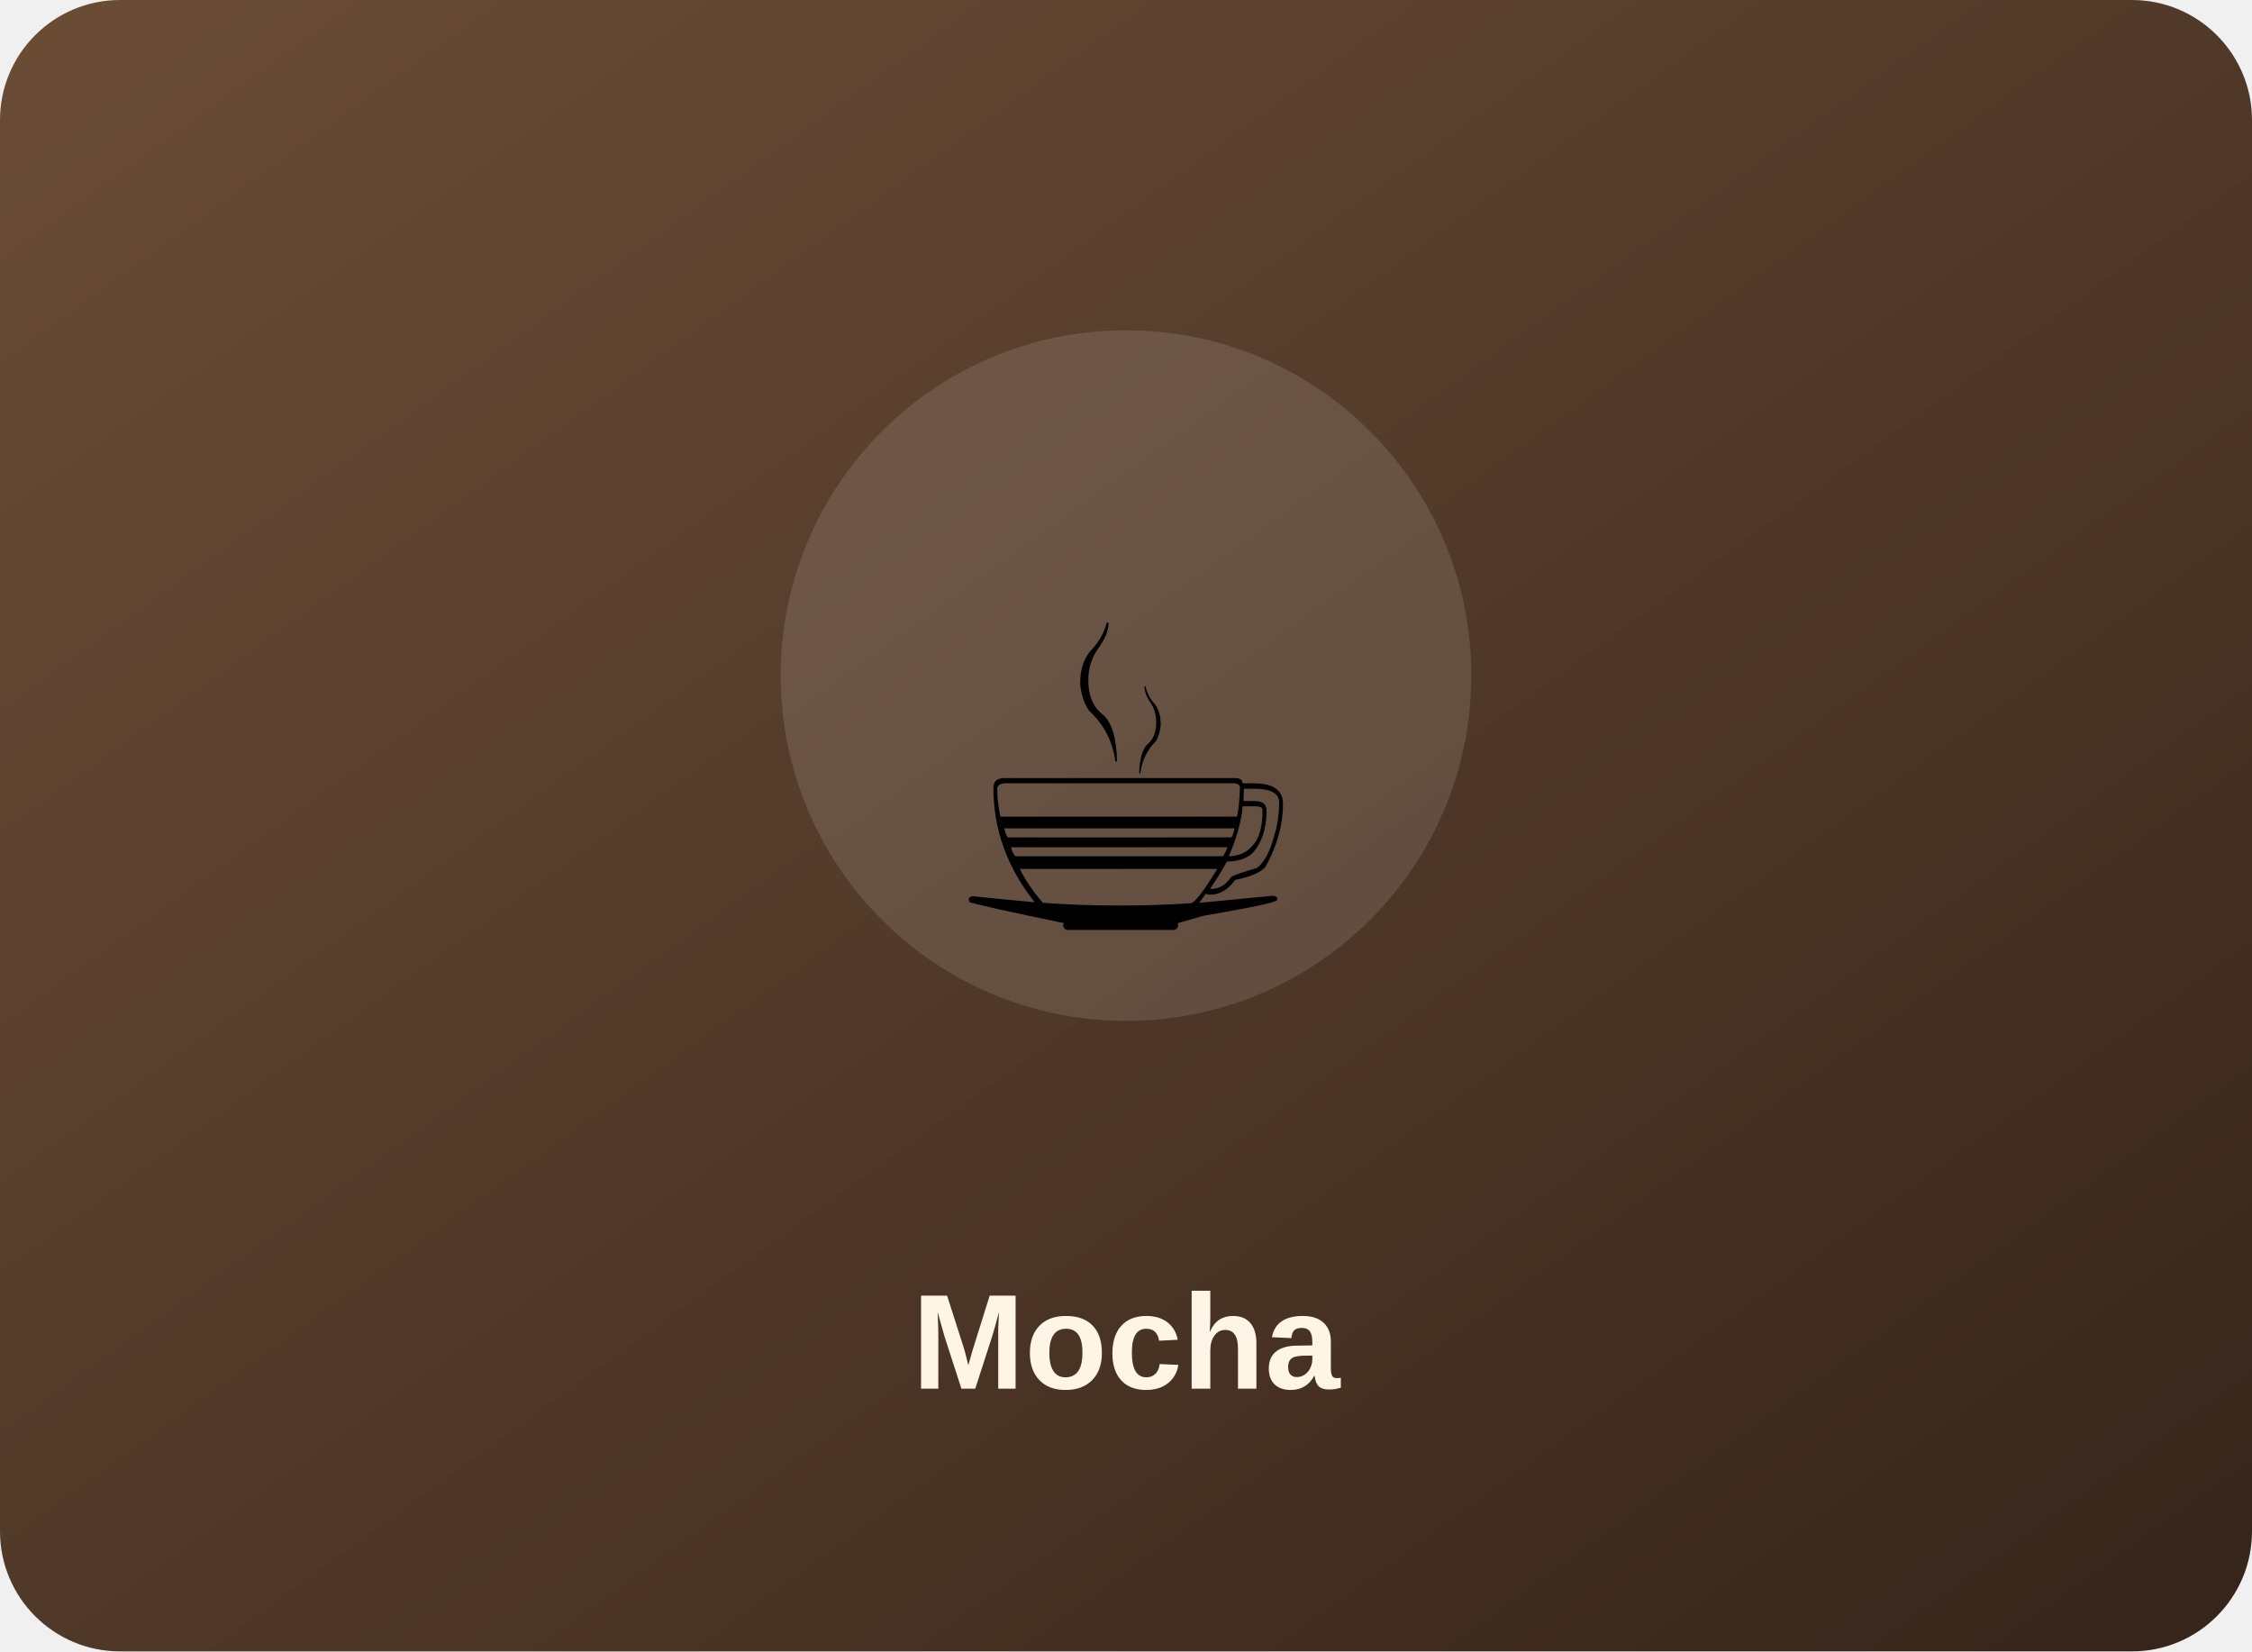
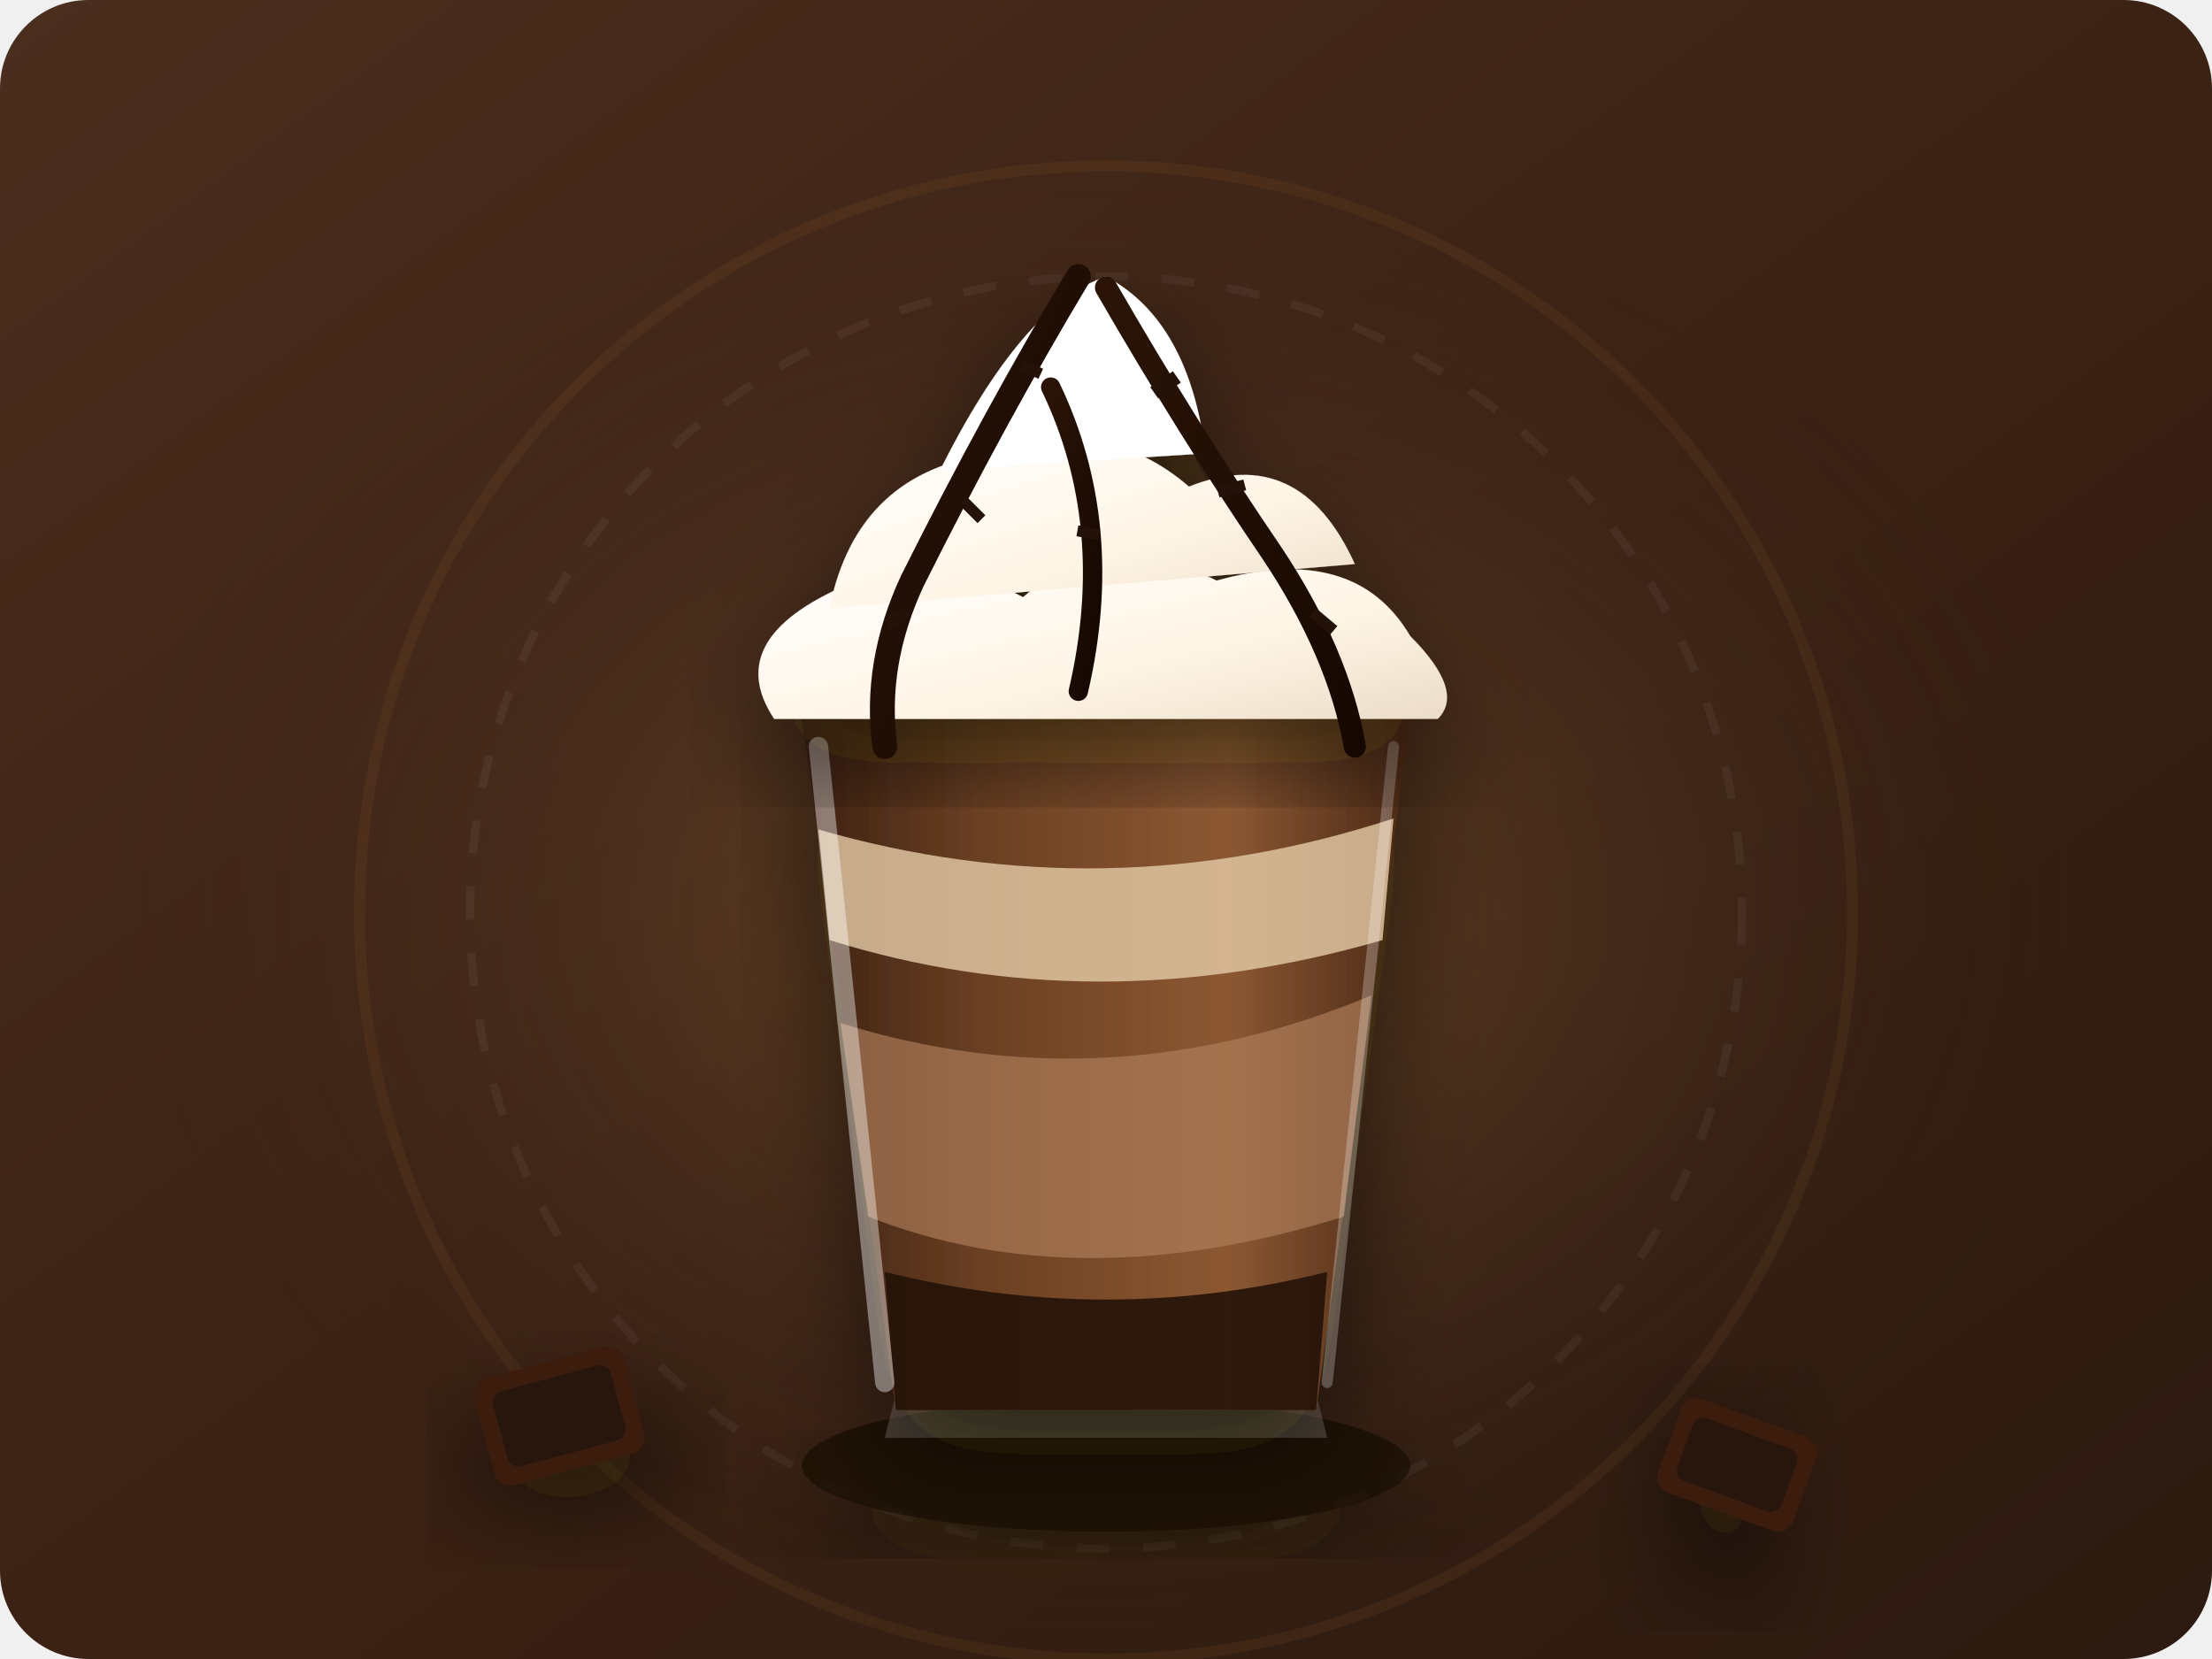
- <svg xmlns="http://www.w3.org/2000/svg" viewBox="0 0 300 220" width="100%" height="100%">
+ <svg xmlns="http://www.w3.org/2000/svg" viewBox="0 0 400 300" width="100%" height="100%">
  <defs>
-     <linearGradient id="g3" x1="0" y1="0" x2="1" y2="1">
-       <stop offset="0%" stop-color="#5c3a21" stop-opacity="0.9" />
-       <stop offset="100%" stop-color="#2c1a10" stop-opacity="0.95" />
+     <linearGradient id="bgMocha" x1="0%" y1="0%" x2="100%" y2="100%">
+       <stop offset="0%" stop-color="#4b2e1e" />
+       <stop offset="50%" stop-color="#3b2214" />
+       <stop offset="100%" stop-color="#2c1a10" />
    </linearGradient>
+     <radialGradient id="glowMocha" cx="50%" cy="55%" r="45%">
+       <stop offset="0%" stop-color="#d99a44" stop-opacity="0.35" />
+       <stop offset="60%" stop-color="#6f4e37" stop-opacity="0.15" />
+       <stop offset="100%" stop-color="#2c1a10" stop-opacity="0" />
+     </radialGradient>
+     <linearGradient id="mochaLiquid" x1="0%" y1="0%" x2="100%" y2="0%">
+       <stop offset="0%" stop-color="#3d2112" />
+       <stop offset="30%" stop-color="#6b4023" />
+       <stop offset="70%" stop-color="#8c5833" />
+       <stop offset="100%" stop-color="#4a2916" />
+     </linearGradient>
+     <linearGradient id="creamGrad" x1="0%" y1="0%" x2="100%" y2="100%">
+       <stop offset="0%" stop-color="#ffffff" />
+       <stop offset="60%" stop-color="#fff5e6" />
+       <stop offset="100%" stop-color="#ebdcc8" />
+     </linearGradient>
+     <linearGradient id="chocoDrip" x1="0%" y1="0%" x2="100%" y2="100%">
+       <stop offset="0%" stop-color="#2b1407" />
+       <stop offset="100%" stop-color="#150802" />
+     </linearGradient>
+     <filter id="shadowMocha" x="-10%" y="-10%" width="130%" height="130%">
+       <feDropShadow dx="0" dy="8" stdDeviation="10" flood-color="#150b06" flood-opacity="0.6" />
+     </filter>
  </defs>
-   <rect width="300" height="220" rx="16" fill="url(#g3)" />
-   <circle cx="150" cy="90" r="46" fill="#ffffff" fill-opacity="0.12" />
-   <text x="150" y="108" font-size="56" text-anchor="middle" dominant-baseline="middle">☕</text>
-   <text x="150" y="185" font-size="18" font-family="'Segoe UI', Arial, sans-serif" font-weight="600" fill="#fff5e6" text-anchor="middle">Mocha</text>
+   <rect width="400" height="300" rx="16" fill="url(#bgMocha)" />
+   <rect width="400" height="300" rx="16" fill="url(#glowMocha)" />
+   <circle cx="200" cy="165" r="135" fill="none" stroke="#d99a44" stroke-opacity="0.07" stroke-width="2" />
+   <circle cx="200" cy="165" r="115" fill="none" stroke="#ffffff" stroke-opacity="0.05" stroke-width="1.5" stroke-dasharray="6,6" />
+   <ellipse cx="200" cy="265" rx="55" ry="12" fill="#180c06" opacity="0.7" filter="url(#shadowMocha)" />
+   <path d="M 160 260 L 165 240 L 235 240 L 240 260 Z" fill="#ffffff" opacity="0.2" />
+   <path d="M 162 255 L 145 130 L 255 130 L 238 255 Z" fill="url(#mochaLiquid)" filter="url(#shadowMocha)" />
+   <path d="M 152 185 Q 200 200 248 180 L 243 220 Q 195 235 157 220 Z" fill="#b0805c" opacity="0.65" />
+   <path d="M 148 150 Q 200 165 252 148 L 250 170 Q 198 185 150 170 Z" fill="#e6cca8" opacity="0.8" />
+   <path d="M 160 230 Q 200 240 240 230 L 238 255 L 162 255 Z" fill="#241208" opacity="0.9" />
+   <path d="M 148 135 L 160 250" stroke="#ffffff" stroke-width="3.5" stroke-linecap="round" opacity="0.4" />
+   <path d="M 252 135 L 240 250" stroke="#ffffff" stroke-width="2" stroke-linecap="round" opacity="0.25" />
+   <g filter="url(#shadowMocha)">
+     <path d="M 140 130 Q 130 115 155 105 Q 170 100 185 108 Q 200 95 220 105 Q 245 98 255 115 Q 265 125 260 130 Z" fill="url(#creamGrad)" />
+     <path d="M 150 110 Q 155 85 180 82 Q 200 75 215 88 Q 235 80 245 102 Z" fill="url(#creamGrad)" />
+     <path d="M 170 85 Q 185 55 200 50 Q 215 58 218 82 Z" fill="#ffffff" />
+   </g>
+   <path d="M 195 50 Q 180 75 165 105 Q 158 120 160 135" fill="none" stroke="url(#chocoDrip)" stroke-width="4.5" stroke-linecap="round" />
+   <path d="M 200 52 Q 215 78 230 100 Q 242 118 245 135" fill="none" stroke="url(#chocoDrip)" stroke-width="4" stroke-linecap="round" />
+   <path d="M 190 70 Q 202 95 195 125" fill="none" stroke="url(#chocoDrip)" stroke-width="3.5" stroke-linecap="round" />
+   <g fill="#241208">
+     <rect x="185" y="65" width="4" height="2" transform="rotate(25 185 65)" />
+     <rect x="208" y="70" width="5" height="2.5" transform="rotate(-35 208 70)" />
+     <rect x="175" y="90" width="4.5" height="2" transform="rotate(45 175 90)" />
+     <rect x="220" y="88" width="5" height="2" transform="rotate(-15 220 88)" />
+     <rect x="195" y="95" width="4" height="2" transform="rotate(10 195 95)" />
+     <rect x="160" y="112" width="4" height="2" transform="rotate(-30 160 112)" />
+     <rect x="238" y="110" width="5" height="2" transform="rotate(40 238 110)" />
+   </g>
+   <g transform="translate(85, 250) rotate(-15)" filter="url(#shadowMocha)">
+     <rect x="0" y="0" width="28" height="20" rx="3" fill="#3a1e0f" />
+     <rect x="3" y="3" width="22" height="14" rx="2" fill="#251208" />
+   </g>
+   <g transform="translate(305, 252) rotate(20)" filter="url(#shadowMocha)">
+     <rect x="0" y="0" width="26" height="18" rx="3" fill="#3a1e0f" />
+     <rect x="3" y="3" width="20" height="12" rx="2" fill="#251208" />
+   </g>
</svg>
